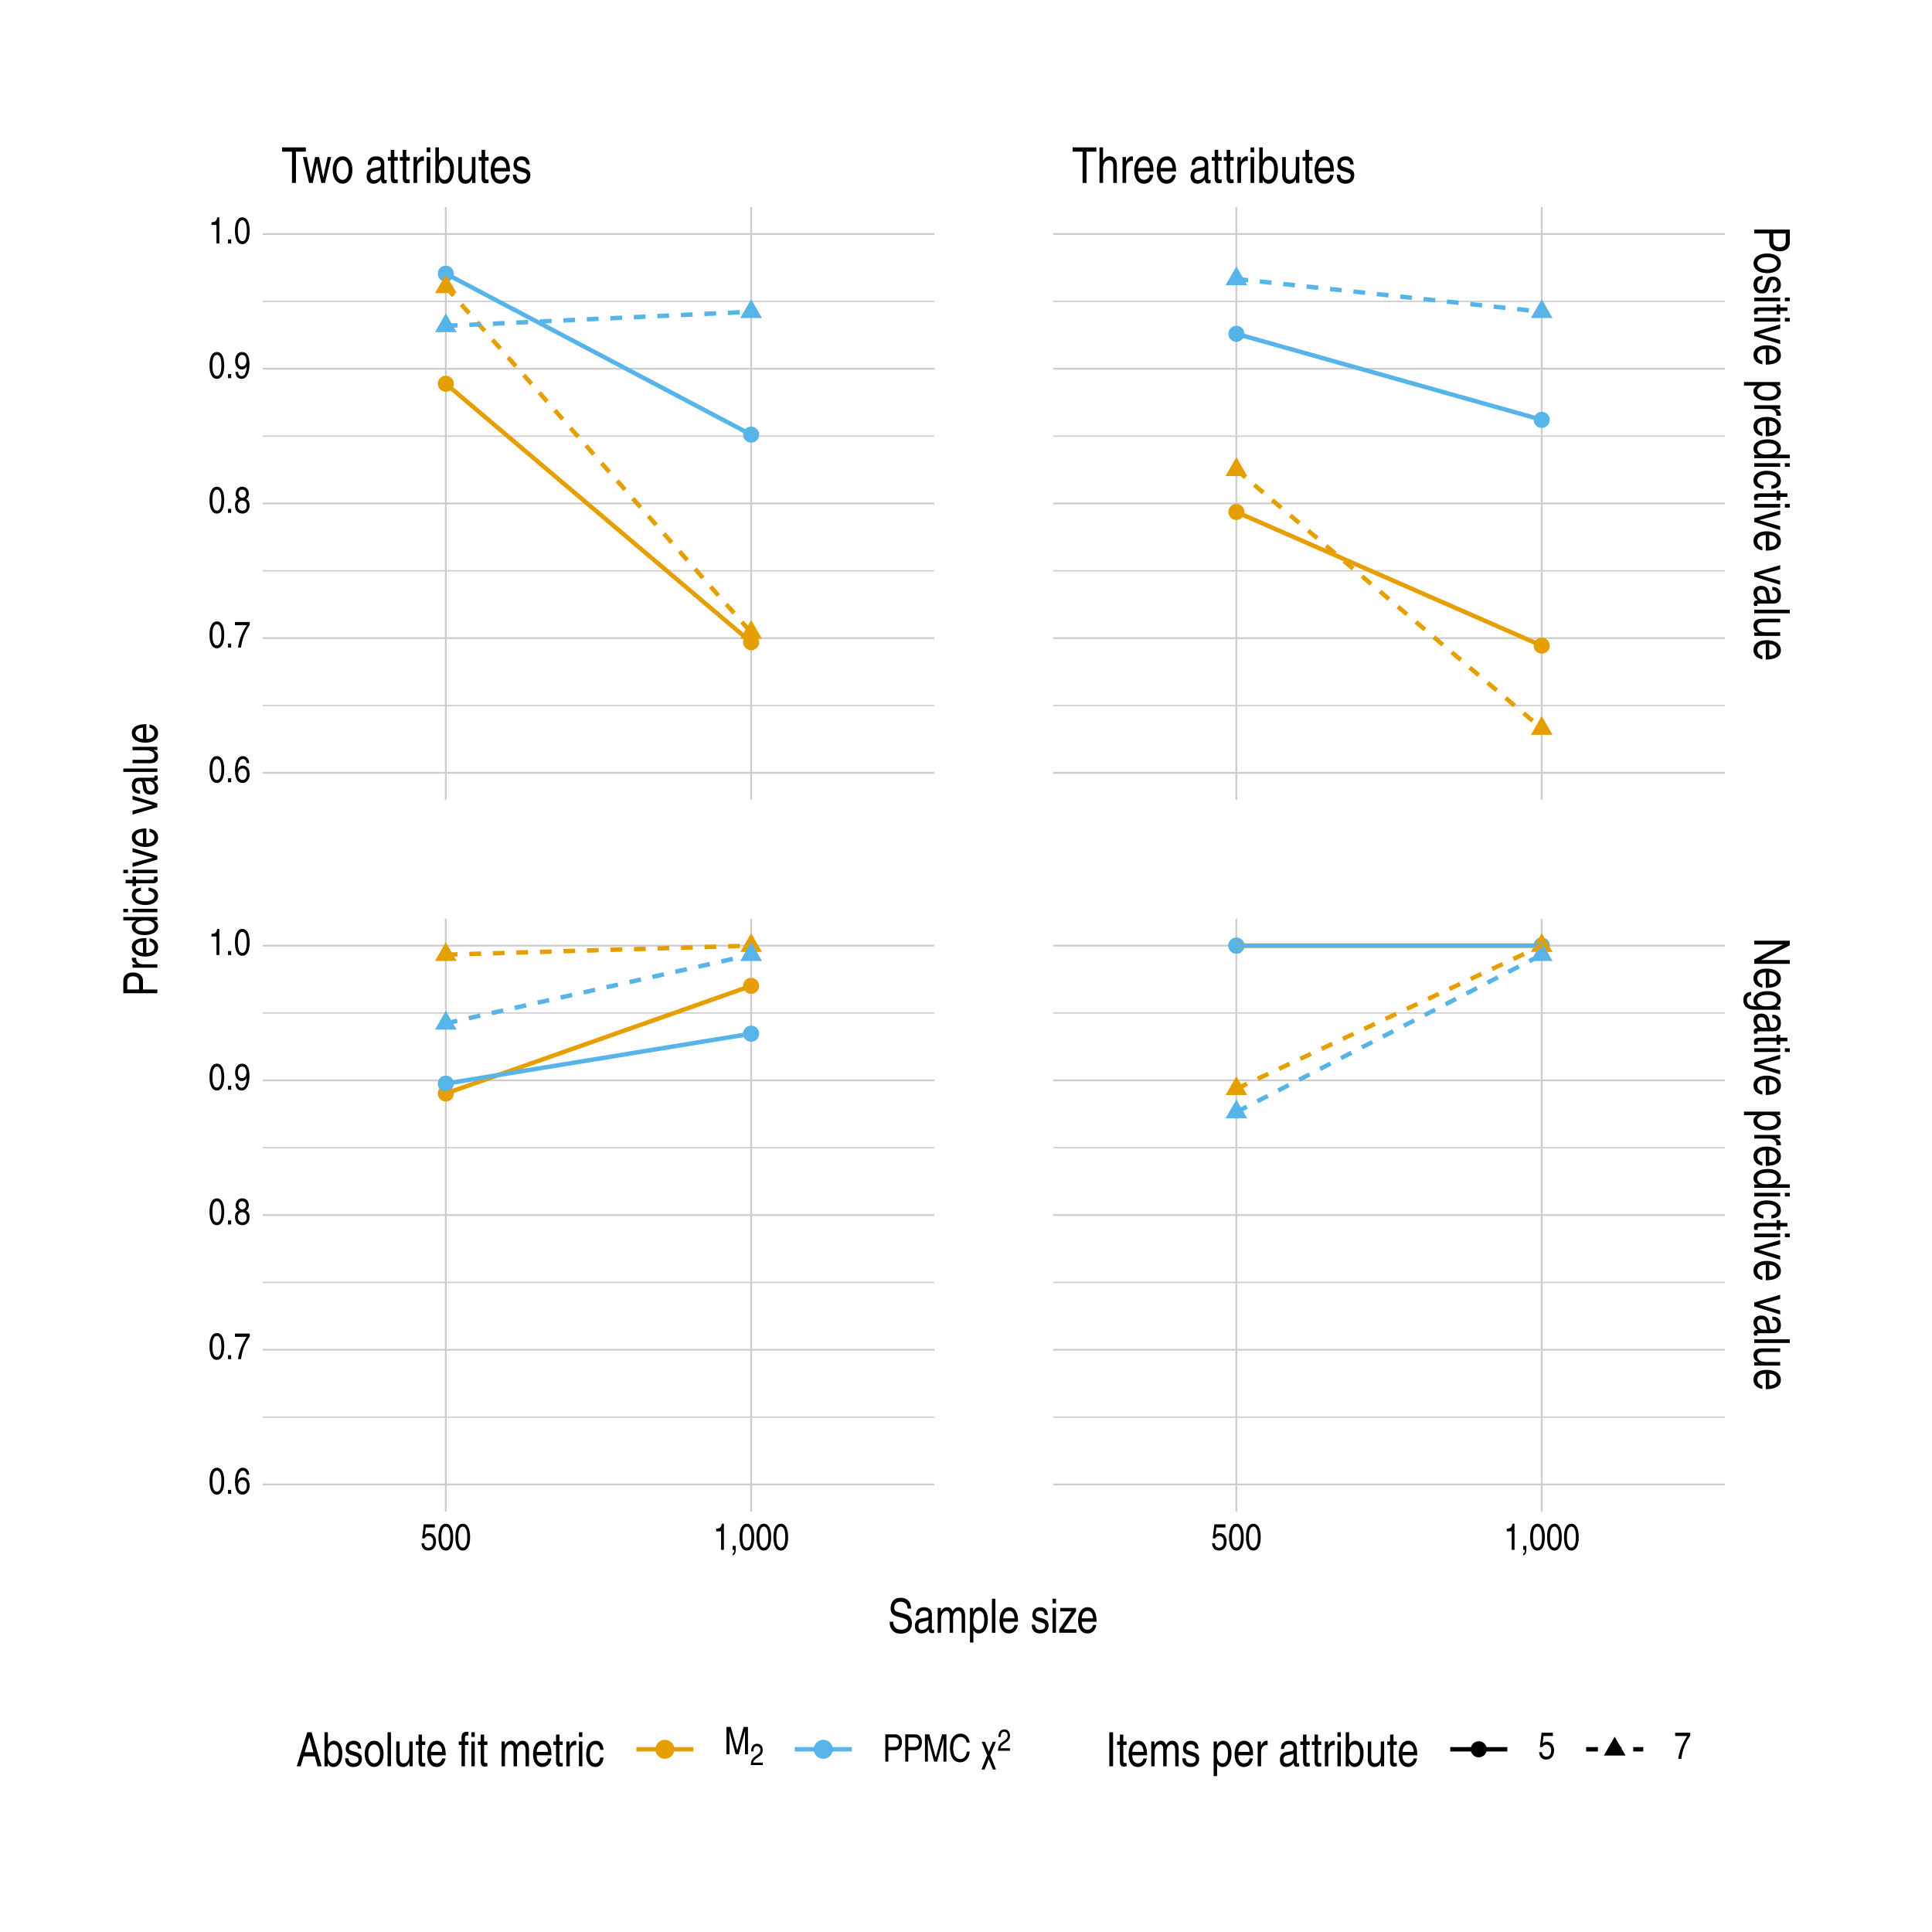
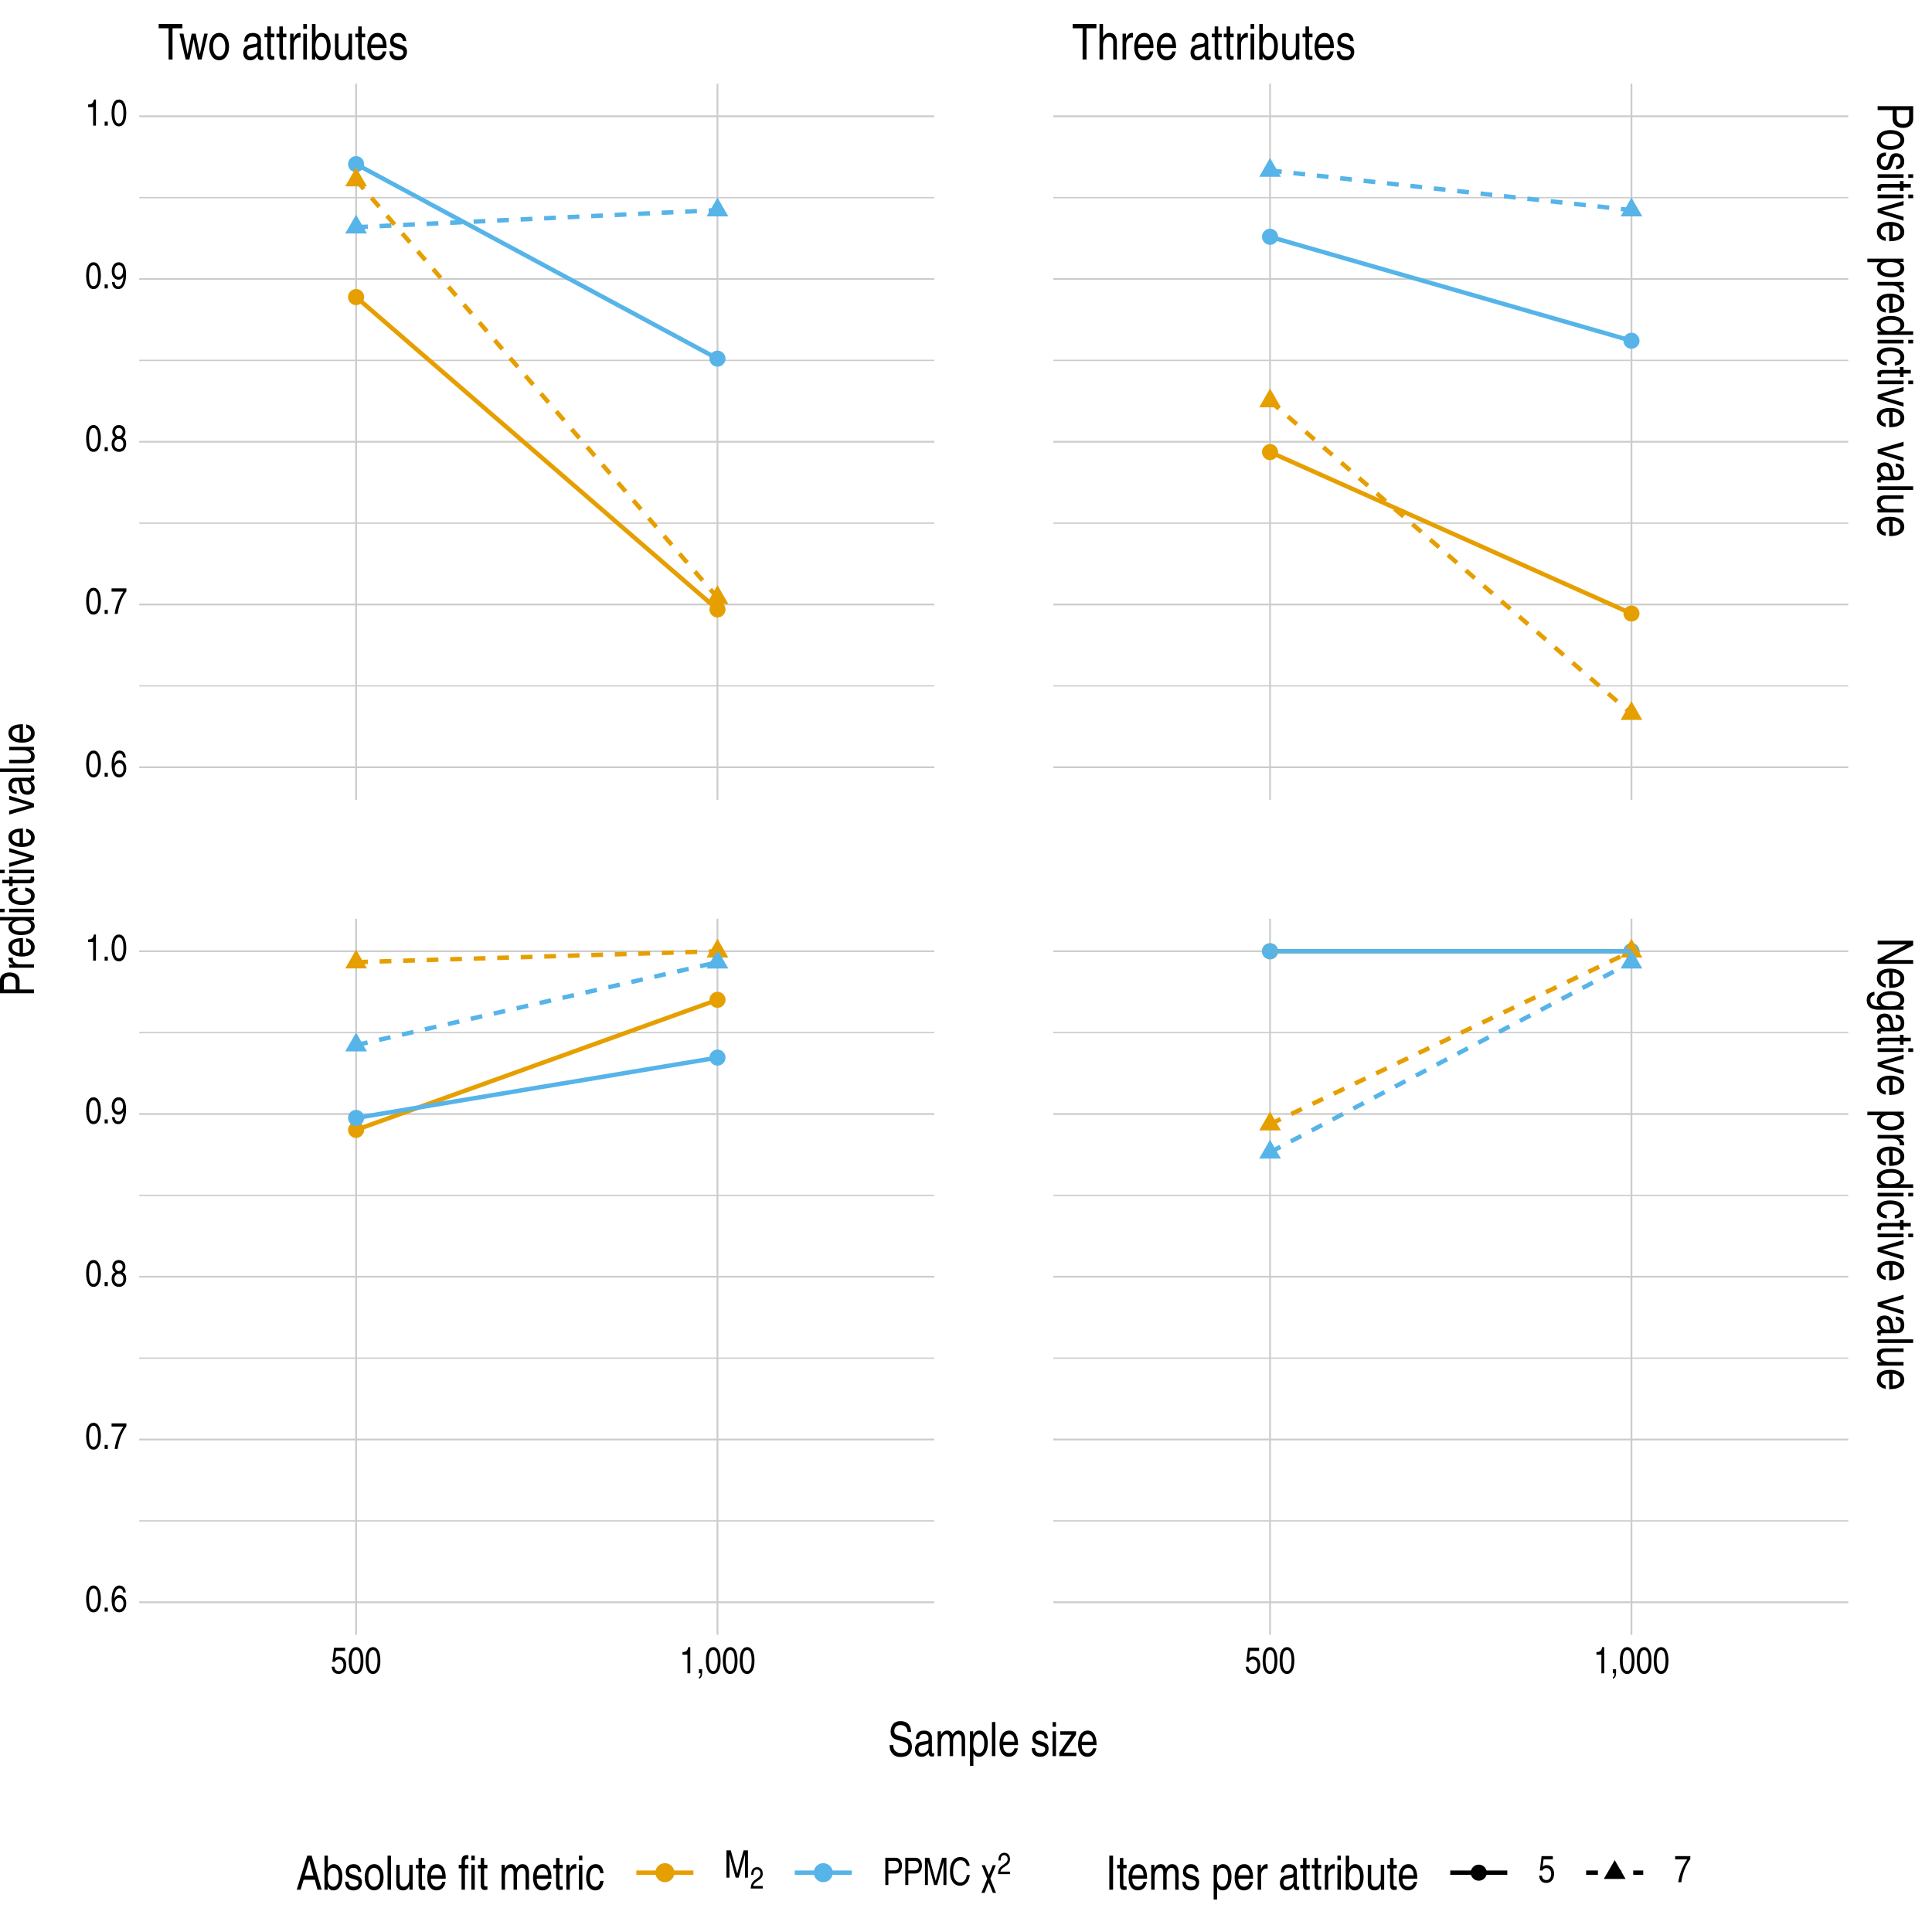
<svg xmlns="http://www.w3.org/2000/svg" class="svglite" width="468.00pt" height="468.00pt" viewBox="0 0 468.00 468.00">
  <defs>
    <style type="text/css">
    .svglite line, .svglite polyline, .svglite polygon, .svglite path, .svglite rect, .svglite circle {
      fill: none;
      stroke: #000000;
      stroke-linecap: round;
      stroke-linejoin: round;
      stroke-miterlimit: 10.00;
    }
    .svglite text {
      white-space: pre;
    }
  </style>
  </defs>
  <rect width="100%" height="100%" style="stroke: none; fill: #FFFFFF;" />
  <defs>
    <clipPath id="cpMC4wMHw0NjguMDB8MC4wMHw0NjguMDA=">
      <rect x="0.00" y="0.00" width="468.00" height="468.00" />
    </clipPath>
  </defs>
  <g clip-path="url(#cpMC4wMHw0NjguMDB8MC4wMHw0NjguMDA=)">
</g>
  <defs>
-     <clipPath id="cpNjMuNjJ8MjI2LjMzfDUwLjE2fDE5My43NA==">
-       <rect x="63.62" y="50.16" width="162.71" height="143.58" />
-     </clipPath>
-   </defs>
-   <g clip-path="url(#cpNjMuNjJ8MjI2LjMzfDUwLjE2fDE5My43NA==)">
-     <polyline points="63.62,170.90 226.33,170.90 " style="stroke-width: 0.32; stroke: #CCCCCC; stroke-linecap: butt;" />
-     <polyline points="63.62,138.27 226.33,138.27 " style="stroke-width: 0.32; stroke: #CCCCCC; stroke-linecap: butt;" />
-     <polyline points="63.62,105.64 226.33,105.64 " style="stroke-width: 0.32; stroke: #CCCCCC; stroke-linecap: butt;" />
-     <polyline points="63.62,73.01 226.33,73.01 " style="stroke-width: 0.32; stroke: #CCCCCC; stroke-linecap: butt;" />
-     <polyline points="63.62,187.21 226.33,187.21 " style="stroke-width: 0.43; stroke: #CCCCCC; stroke-linecap: butt;" />
-     <polyline points="63.62,154.58 226.33,154.58 " style="stroke-width: 0.43; stroke: #CCCCCC; stroke-linecap: butt;" />
-     <polyline points="63.62,121.95 226.33,121.95 " style="stroke-width: 0.43; stroke: #CCCCCC; stroke-linecap: butt;" />
-     <polyline points="63.62,89.32 226.33,89.32 " style="stroke-width: 0.43; stroke: #CCCCCC; stroke-linecap: butt;" />
-     <polyline points="63.62,56.69 226.33,56.69 " style="stroke-width: 0.43; stroke: #CCCCCC; stroke-linecap: butt;" />
-     <polyline points="107.99,193.74 107.99,50.16 " style="stroke-width: 0.43; stroke: #CCCCCC; stroke-linecap: butt;" />
-     <polyline points="181.95,193.74 181.95,50.16 " style="stroke-width: 0.43; stroke: #CCCCCC; stroke-linecap: butt;" />
-     <circle cx="107.99" cy="92.95" r="1.95" style="stroke-width: 0.71; stroke: none; fill: #E69F00;" />
-     <circle cx="107.99" cy="66.29" r="1.95" style="stroke-width: 0.71; stroke: none; fill: #56B4E9;" />
-     <circle cx="181.95" cy="155.57" r="1.95" style="stroke-width: 0.71; stroke: none; fill: #E69F00;" />
-     <circle cx="181.95" cy="105.29" r="1.95" style="stroke-width: 0.71; stroke: none; fill: #56B4E9;" />
-     <polygon points="107.99,66.45 110.62,71.01 105.36,71.01 " style="stroke-width: 0.71; stroke: none; fill: #E69F00;" />
-     <polygon points="107.99,75.90 110.62,80.46 105.36,80.46 " style="stroke-width: 0.71; stroke: none; fill: #56B4E9;" />
-     <polygon points="181.95,150.16 184.58,154.72 179.32,154.72 " style="stroke-width: 0.71; stroke: none; fill: #E69F00;" />
-     <polygon points="181.95,72.48 184.58,77.04 179.32,77.04 " style="stroke-width: 0.71; stroke: none; fill: #56B4E9;" />
-     <polyline points="107.99,92.95 181.95,155.57 " style="stroke-width: 1.07; stroke: #E69F00; stroke-linecap: butt;" />
-     <polyline points="107.99,66.29 181.95,105.29 " style="stroke-width: 1.07; stroke: #56B4E9; stroke-linecap: butt;" />
-     <polyline points="107.99,69.49 181.95,153.20 " style="stroke-width: 1.07; stroke: #E69F00; stroke-dasharray: 2.85,2.85; stroke-linecap: butt;" />
-     <polyline points="107.99,78.94 181.95,75.52 " style="stroke-width: 1.07; stroke: #56B4E9; stroke-dasharray: 2.85,2.85; stroke-linecap: butt;" />
-   </g>
-   <g clip-path="url(#cpMC4wMHw0NjguMDB8MC4wMHw0NjguMDA=)">
- </g>
-   <defs>
-     <clipPath id="cpNjMuNjJ8MjI2LjMzfDIyMi41NHwzNjYuMTI=">
-       <rect x="63.62" y="222.54" width="162.71" height="143.58" />
-     </clipPath>
-   </defs>
-   <g clip-path="url(#cpNjMuNjJ8MjI2LjMzfDIyMi41NHwzNjYuMTI=)">
-     <polyline points="63.62,343.28 226.33,343.28 " style="stroke-width: 0.32; stroke: #CCCCCC; stroke-linecap: butt;" />
-     <polyline points="63.62,310.65 226.33,310.65 " style="stroke-width: 0.32; stroke: #CCCCCC; stroke-linecap: butt;" />
-     <polyline points="63.62,278.01 226.33,278.01 " style="stroke-width: 0.32; stroke: #CCCCCC; stroke-linecap: butt;" />
-     <polyline points="63.62,245.38 226.33,245.38 " style="stroke-width: 0.32; stroke: #CCCCCC; stroke-linecap: butt;" />
-     <polyline points="63.62,359.59 226.33,359.59 " style="stroke-width: 0.43; stroke: #CCCCCC; stroke-linecap: butt;" />
-     <polyline points="63.62,326.96 226.33,326.96 " style="stroke-width: 0.43; stroke: #CCCCCC; stroke-linecap: butt;" />
-     <polyline points="63.62,294.33 226.33,294.33 " style="stroke-width: 0.43; stroke: #CCCCCC; stroke-linecap: butt;" />
-     <polyline points="63.62,261.70 226.33,261.70 " style="stroke-width: 0.43; stroke: #CCCCCC; stroke-linecap: butt;" />
-     <polyline points="63.62,229.07 226.33,229.07 " style="stroke-width: 0.43; stroke: #CCCCCC; stroke-linecap: butt;" />
-     <polyline points="107.99,366.12 107.99,222.54 " style="stroke-width: 0.43; stroke: #CCCCCC; stroke-linecap: butt;" />
-     <polyline points="181.95,366.12 181.95,222.54 " style="stroke-width: 0.43; stroke: #CCCCCC; stroke-linecap: butt;" />
-     <circle cx="107.99" cy="264.88" r="1.95" style="stroke-width: 0.71; stroke: none; fill: #E69F00;" />
-     <circle cx="107.99" cy="262.49" r="1.95" style="stroke-width: 0.71; stroke: none; fill: #56B4E9;" />
-     <circle cx="181.95" cy="238.81" r="1.95" style="stroke-width: 0.71; stroke: none; fill: #E69F00;" />
-     <circle cx="181.95" cy="250.40" r="1.95" style="stroke-width: 0.71; stroke: none; fill: #56B4E9;" />
-     <polygon points="107.99,228.22 110.62,232.78 105.36,232.78 " style="stroke-width: 0.71; stroke: none; fill: #E69F00;" />
-     <polygon points="107.99,244.85 110.62,249.41 105.36,249.41 " style="stroke-width: 0.71; stroke: none; fill: #56B4E9;" />
-     <polygon points="181.95,226.03 184.58,230.59 179.32,230.59 " style="stroke-width: 0.71; stroke: none; fill: #E69F00;" />
-     <polygon points="181.95,228.23 184.58,232.79 179.32,232.79 " style="stroke-width: 0.71; stroke: none; fill: #56B4E9;" />
-     <polyline points="107.99,264.88 181.95,238.81 " style="stroke-width: 1.07; stroke: #E69F00; stroke-linecap: butt;" />
-     <polyline points="107.99,262.49 181.95,250.40 " style="stroke-width: 1.07; stroke: #56B4E9; stroke-linecap: butt;" />
-     <polyline points="107.99,231.26 181.95,229.07 " style="stroke-width: 1.07; stroke: #E69F00; stroke-dasharray: 2.85,2.85; stroke-linecap: butt;" />
-     <polyline points="107.99,247.89 181.95,231.27 " style="stroke-width: 1.07; stroke: #56B4E9; stroke-dasharray: 2.85,2.85; stroke-linecap: butt;" />
-   </g>
-   <g clip-path="url(#cpMC4wMHw0NjguMDB8MC4wMHw0NjguMDA=)">
- </g>
-   <defs>
-     <clipPath id="cpMjU1LjEzfDQxNy44NHw1MC4xNnwxOTMuNzQ=">
-       <rect x="255.13" y="50.16" width="162.71" height="143.58" />
-     </clipPath>
-   </defs>
-   <g clip-path="url(#cpMjU1LjEzfDQxNy44NHw1MC4xNnwxOTMuNzQ=)">
-     <polyline points="255.13,170.90 417.84,170.90 " style="stroke-width: 0.32; stroke: #CCCCCC; stroke-linecap: butt;" />
-     <polyline points="255.13,138.27 417.84,138.27 " style="stroke-width: 0.32; stroke: #CCCCCC; stroke-linecap: butt;" />
-     <polyline points="255.13,105.64 417.84,105.64 " style="stroke-width: 0.32; stroke: #CCCCCC; stroke-linecap: butt;" />
-     <polyline points="255.13,73.01 417.84,73.01 " style="stroke-width: 0.32; stroke: #CCCCCC; stroke-linecap: butt;" />
-     <polyline points="255.13,187.21 417.84,187.21 " style="stroke-width: 0.43; stroke: #CCCCCC; stroke-linecap: butt;" />
-     <polyline points="255.13,154.58 417.84,154.58 " style="stroke-width: 0.43; stroke: #CCCCCC; stroke-linecap: butt;" />
-     <polyline points="255.13,121.95 417.84,121.95 " style="stroke-width: 0.43; stroke: #CCCCCC; stroke-linecap: butt;" />
-     <polyline points="255.13,89.32 417.84,89.32 " style="stroke-width: 0.43; stroke: #CCCCCC; stroke-linecap: butt;" />
-     <polyline points="255.13,56.69 417.84,56.69 " style="stroke-width: 0.43; stroke: #CCCCCC; stroke-linecap: butt;" />
-     <polyline points="299.50,193.74 299.50,50.16 " style="stroke-width: 0.43; stroke: #CCCCCC; stroke-linecap: butt;" />
-     <polyline points="373.46,193.74 373.46,50.16 " style="stroke-width: 0.43; stroke: #CCCCCC; stroke-linecap: butt;" />
-     <circle cx="299.50" cy="124.02" r="1.95" style="stroke-width: 0.71; stroke: none; fill: #E69F00;" />
-     <circle cx="299.50" cy="80.86" r="1.95" style="stroke-width: 0.71; stroke: none; fill: #56B4E9;" />
-     <circle cx="373.46" cy="156.40" r="1.95" style="stroke-width: 0.71; stroke: none; fill: #E69F00;" />
-     <circle cx="373.46" cy="101.70" r="1.95" style="stroke-width: 0.71; stroke: none; fill: #56B4E9;" />
-     <polygon points="299.50,110.75 302.13,115.31 296.87,115.31 " style="stroke-width: 0.71; stroke: none; fill: #E69F00;" />
-     <polygon points="299.50,64.53 302.13,69.09 296.87,69.09 " style="stroke-width: 0.71; stroke: none; fill: #56B4E9;" />
-     <polygon points="373.46,173.44 376.09,178.00 370.83,178.00 " style="stroke-width: 0.71; stroke: none; fill: #E69F00;" />
-     <polygon points="373.46,72.48 376.09,77.04 370.83,77.04 " style="stroke-width: 0.71; stroke: none; fill: #56B4E9;" />
-     <polyline points="299.50,124.02 373.46,156.40 " style="stroke-width: 1.07; stroke: #E69F00; stroke-linecap: butt;" />
-     <polyline points="299.50,80.86 373.46,101.70 " style="stroke-width: 1.07; stroke: #56B4E9; stroke-linecap: butt;" />
-     <polyline points="299.50,113.79 373.46,176.48 " style="stroke-width: 1.07; stroke: #E69F00; stroke-dasharray: 2.85,2.85; stroke-linecap: butt;" />
-     <polyline points="299.50,67.57 373.46,75.52 " style="stroke-width: 1.07; stroke: #56B4E9; stroke-dasharray: 2.85,2.85; stroke-linecap: butt;" />
-   </g>
-   <g clip-path="url(#cpMC4wMHw0NjguMDB8MC4wMHw0NjguMDA=)">
- </g>
-   <defs>
-     <clipPath id="cpMjU1LjEzfDQxNy44NHwyMjIuNTR8MzY2LjEy">
-       <rect x="255.13" y="222.54" width="162.71" height="143.58" />
-     </clipPath>
-   </defs>
-   <g clip-path="url(#cpMjU1LjEzfDQxNy44NHwyMjIuNTR8MzY2LjEy)">
-     <polyline points="255.13,343.28 417.84,343.28 " style="stroke-width: 0.32; stroke: #CCCCCC; stroke-linecap: butt;" />
-     <polyline points="255.13,310.65 417.84,310.65 " style="stroke-width: 0.32; stroke: #CCCCCC; stroke-linecap: butt;" />
-     <polyline points="255.13,278.01 417.84,278.01 " style="stroke-width: 0.32; stroke: #CCCCCC; stroke-linecap: butt;" />
-     <polyline points="255.13,245.38 417.84,245.38 " style="stroke-width: 0.32; stroke: #CCCCCC; stroke-linecap: butt;" />
-     <polyline points="255.13,359.59 417.84,359.59 " style="stroke-width: 0.43; stroke: #CCCCCC; stroke-linecap: butt;" />
-     <polyline points="255.13,326.96 417.84,326.96 " style="stroke-width: 0.43; stroke: #CCCCCC; stroke-linecap: butt;" />
-     <polyline points="255.13,294.33 417.84,294.33 " style="stroke-width: 0.43; stroke: #CCCCCC; stroke-linecap: butt;" />
-     <polyline points="255.13,261.70 417.84,261.70 " style="stroke-width: 0.43; stroke: #CCCCCC; stroke-linecap: butt;" />
-     <polyline points="255.13,229.07 417.84,229.07 " style="stroke-width: 0.43; stroke: #CCCCCC; stroke-linecap: butt;" />
-     <polyline points="299.50,366.12 299.50,222.54 " style="stroke-width: 0.43; stroke: #CCCCCC; stroke-linecap: butt;" />
-     <polyline points="373.46,366.12 373.46,222.54 " style="stroke-width: 0.43; stroke: #CCCCCC; stroke-linecap: butt;" />
-     <circle cx="299.50" cy="229.07" r="1.95" style="stroke-width: 0.71; stroke: none; fill: #E69F00;" />
-     <circle cx="299.50" cy="229.07" r="1.95" style="stroke-width: 0.71; stroke: none; fill: #56B4E9;" />
-     <circle cx="373.46" cy="229.07" r="1.95" style="stroke-width: 0.71; stroke: none; fill: #E69F00;" />
-     <circle cx="373.46" cy="229.07" r="1.95" style="stroke-width: 0.71; stroke: none; fill: #56B4E9;" />
-     <polygon points="299.50,260.70 302.13,265.26 296.87,265.26 " style="stroke-width: 0.71; stroke: none; fill: #E69F00;" />
-     <polygon points="299.50,266.34 302.13,270.90 296.87,270.90 " style="stroke-width: 0.71; stroke: none; fill: #56B4E9;" />
-     <polygon points="373.46,226.03 376.09,230.59 370.83,230.59 " style="stroke-width: 0.71; stroke: none; fill: #E69F00;" />
-     <polygon points="373.46,228.23 376.09,232.79 370.83,232.79 " style="stroke-width: 0.71; stroke: none; fill: #56B4E9;" />
-     <polyline points="299.50,229.07 373.46,229.07 " style="stroke-width: 1.07; stroke: #E69F00; stroke-linecap: butt;" />
-     <polyline points="299.50,229.07 373.46,229.07 " style="stroke-width: 1.07; stroke: #56B4E9; stroke-linecap: butt;" />
-     <polyline points="299.50,263.74 373.46,229.07 " style="stroke-width: 1.07; stroke: #E69F00; stroke-dasharray: 2.85,2.85; stroke-linecap: butt;" />
-     <polyline points="299.50,269.38 373.46,231.27 " style="stroke-width: 1.07; stroke: #56B4E9; stroke-dasharray: 2.85,2.85; stroke-linecap: butt;" />
-   </g>
-   <g clip-path="url(#cpMC4wMHw0NjguMDB8MC4wMHw0NjguMDA=)">
- </g>
-   <defs>
-     <clipPath id="cpNjMuNjJ8MjI2LjMzfDI5Ljg5fDUwLjE2">
-       <rect x="63.62" y="29.89" width="162.71" height="20.28" />
-     </clipPath>
-   </defs>
-   <g clip-path="url(#cpNjMuNjJ8MjI2LjMzfDI5Ljg5fDUwLjE2)">
-     <text x="68.20" y="44.32" style="font-size: 12.00px; font-family: &quot;Arial Narrow&quot;;" textLength="61.27px" lengthAdjust="spacingAndGlyphs">Two attributes</text>
-   </g>
-   <g clip-path="url(#cpMC4wMHw0NjguMDB8MC4wMHw0NjguMDA=)">
- </g>
-   <defs>
-     <clipPath id="cpMjU1LjEzfDQxNy44NHwyOS44OXw1MC4xNg==">
-       <rect x="255.13" y="29.89" width="162.71" height="20.28" />
-     </clipPath>
-   </defs>
-   <g clip-path="url(#cpMjU1LjEzfDQxNy44NHwyOS44OXw1MC4xNg==)">
-     <text x="259.71" y="44.32" style="font-size: 12.00px; font-family: &quot;Arial Narrow&quot;;" textLength="68.93px" lengthAdjust="spacingAndGlyphs">Three attributes</text>
-   </g>
-   <g clip-path="url(#cpMC4wMHw0NjguMDB8MC4wMHw0NjguMDA=)">
- </g>
-   <defs>
-     <clipPath id="cpNDE3Ljg0fDQzOC4xMXw1MC4xNnwxOTMuNzQ=">
-       <rect x="417.84" y="50.16" width="20.28" height="143.58" />
-     </clipPath>
-   </defs>
-   <g clip-path="url(#cpNDE3Ljg0fDQzOC4xMXw1MC4xNnwxOTMuNzQ=)">
-     <text transform="translate(424.94,54.75) rotate(90)" style="font-size: 12.00px; font-family: &quot;Arial Narrow&quot;;" textLength="34.47px" lengthAdjust="spacingAndGlyphs">Positive</text>
-     <text transform="translate(424.94,91.96) rotate(90)" style="font-size: 12.00px; font-family: &quot;Arial Narrow&quot;;" textLength="42.13px" lengthAdjust="spacingAndGlyphs">predictive</text>
-     <text transform="translate(424.94,136.82) rotate(90)" style="font-size: 12.00px; font-family: &quot;Arial Narrow&quot;;" textLength="23.53px" lengthAdjust="spacingAndGlyphs">value</text>
-   </g>
-   <g clip-path="url(#cpMC4wMHw0NjguMDB8MC4wMHw0NjguMDA=)">
- </g>
-   <defs>
-     <clipPath id="cpNDE3Ljg0fDQzOC4xMXwyMjIuNTR8MzY2LjEy">
-       <rect x="417.84" y="222.54" width="20.28" height="143.58" />
-     </clipPath>
-   </defs>
-   <g clip-path="url(#cpNDE3Ljg0fDQzOC4xMXwyMjIuNTR8MzY2LjEy)">
-     <text transform="translate(424.94,227.12) rotate(90)" style="font-size: 12.00px; font-family: &quot;Arial Narrow&quot;;" textLength="38.84px" lengthAdjust="spacingAndGlyphs">Negative</text>
-     <text transform="translate(424.94,268.70) rotate(90)" style="font-size: 12.00px; font-family: &quot;Arial Narrow&quot;;" textLength="42.13px" lengthAdjust="spacingAndGlyphs">predictive</text>
-     <text transform="translate(424.94,313.57) rotate(90)" style="font-size: 12.00px; font-family: &quot;Arial Narrow&quot;;" textLength="23.53px" lengthAdjust="spacingAndGlyphs">value</text>
-   </g>
-   <g clip-path="url(#cpMC4wMHw0NjguMDB8MC4wMHw0NjguMDA=)">
-     <text x="101.84" y="375.43" style="font-size: 9.00px; font-family: &quot;Arial Narrow&quot;;" textLength="12.31px" lengthAdjust="spacingAndGlyphs">500</text>
-     <text x="172.72" y="375.43" style="font-size: 9.00px; font-family: &quot;Arial Narrow&quot;;" textLength="18.47px" lengthAdjust="spacingAndGlyphs">1,000</text>
-     <text x="293.35" y="375.43" style="font-size: 9.00px; font-family: &quot;Arial Narrow&quot;;" textLength="12.31px" lengthAdjust="spacingAndGlyphs">500</text>
-     <text x="364.23" y="375.43" style="font-size: 9.00px; font-family: &quot;Arial Narrow&quot;;" textLength="18.47px" lengthAdjust="spacingAndGlyphs">1,000</text>
-     <text x="50.49" y="189.49" style="font-size: 9.00px; font-family: &quot;Arial Narrow&quot;;" textLength="10.26px" lengthAdjust="spacingAndGlyphs">0.6</text>
-     <text x="50.49" y="156.86" style="font-size: 9.00px; font-family: &quot;Arial Narrow&quot;;" textLength="10.26px" lengthAdjust="spacingAndGlyphs">0.7</text>
-     <text x="50.49" y="124.23" style="font-size: 9.00px; font-family: &quot;Arial Narrow&quot;;" textLength="10.26px" lengthAdjust="spacingAndGlyphs">0.8</text>
-     <text x="50.49" y="91.60" style="font-size: 9.00px; font-family: &quot;Arial Narrow&quot;;" textLength="10.26px" lengthAdjust="spacingAndGlyphs">0.9</text>
-     <text x="50.49" y="58.97" style="font-size: 9.00px; font-family: &quot;Arial Narrow&quot;;" textLength="10.26px" lengthAdjust="spacingAndGlyphs">1.0</text>
-     <text x="50.49" y="361.87" style="font-size: 9.00px; font-family: &quot;Arial Narrow&quot;;" textLength="10.26px" lengthAdjust="spacingAndGlyphs">0.6</text>
-     <text x="50.49" y="329.24" style="font-size: 9.00px; font-family: &quot;Arial Narrow&quot;;" textLength="10.26px" lengthAdjust="spacingAndGlyphs">0.7</text>
-     <text x="50.49" y="296.61" style="font-size: 9.00px; font-family: &quot;Arial Narrow&quot;;" textLength="10.26px" lengthAdjust="spacingAndGlyphs">0.8</text>
-     <text x="50.49" y="263.98" style="font-size: 9.00px; font-family: &quot;Arial Narrow&quot;;" textLength="10.26px" lengthAdjust="spacingAndGlyphs">0.9</text>
-     <text x="50.49" y="231.35" style="font-size: 9.00px; font-family: &quot;Arial Narrow&quot;;" textLength="10.26px" lengthAdjust="spacingAndGlyphs">1.0</text>
-     <text x="215.05" y="395.51" style="font-size: 11.50px; font-family: &quot;Arial Narrow&quot;;" textLength="31.96px" lengthAdjust="spacingAndGlyphs">Sample</text>
-     <text x="249.63" y="395.51" style="font-size: 11.50px; font-family: &quot;Arial Narrow&quot;;" textLength="16.77px" lengthAdjust="spacingAndGlyphs">size</text>
-     <text transform="translate(38.12,241.42) rotate(-90)" style="font-size: 11.50px; font-family: &quot;Arial Narrow&quot;;" textLength="41.39px" lengthAdjust="spacingAndGlyphs">Predictive</text>
-     <text transform="translate(38.12,197.40) rotate(-90)" style="font-size: 11.50px; font-family: &quot;Arial Narrow&quot;;" textLength="22.54px" lengthAdjust="spacingAndGlyphs">value</text>
-     <text x="71.76" y="427.86" style="font-size: 11.50px; font-family: &quot;Arial Narrow&quot;;" textLength="74.93px" lengthAdjust="spacingAndGlyphs">Absolute fit metric</text>
-     <circle cx="161.06" cy="423.74" r="1.95" style="stroke-width: 0.71; stroke: #E69F00; fill: #E69F00;" />
-     <line x1="154.15" y1="423.74" x2="167.97" y2="423.74" style="stroke-width: 1.07; stroke: #E69F00; stroke-linecap: butt;" />
-     <circle cx="199.43" cy="423.74" r="1.95" style="stroke-width: 0.71; stroke: #56B4E9; fill: #56B4E9;" />
-     <line x1="192.52" y1="423.74" x2="206.34" y2="423.74" style="stroke-width: 1.07; stroke: #56B4E9; stroke-linecap: butt;" />
-     <text x="175.43" y="424.94" style="font-size: 9.20px; font-family: &quot;Arial Narrow&quot;;" textLength="6.28px" lengthAdjust="spacingAndGlyphs">M</text>
-     <text x="181.70" y="427.57" style="font-size: 7.36px; font-family: &quot;Arial Narrow&quot;;" textLength="3.36px" lengthAdjust="spacingAndGlyphs">2</text>
-     <text x="213.80" y="426.73" style="font-size: 9.20px; font-family: &quot;Arial Narrow&quot;;" textLength="21.77px" lengthAdjust="spacingAndGlyphs">PPMC</text>
-     <text x="237.66" y="426.73" style="font-size: 9.20px; font-family: &quot;Arial Narrow&quot;;" textLength="3.93px" lengthAdjust="spacingAndGlyphs">χ</text>
-     <text x="241.59" y="424.09" style="font-size: 7.36px; font-family: &quot;Arial Narrow&quot;;" textLength="3.36px" lengthAdjust="spacingAndGlyphs">2</text>
-     <text x="267.86" y="427.86" style="font-size: 11.50px; font-family: &quot;Arial Narrow&quot;;" textLength="75.98px" lengthAdjust="spacingAndGlyphs">Items per attribute</text>
-     <circle cx="358.21" cy="423.74" r="1.95" style="stroke-width: 0.71; stroke: none; fill: #000000;" />
-     <line x1="351.30" y1="423.74" x2="365.12" y2="423.74" style="stroke-width: 1.07; stroke-linecap: butt;" />
-     <polygon points="391.14,420.70 393.77,425.26 388.50,425.26 " style="stroke-width: 0.71; stroke: none; fill: #000000;" />
-     <line x1="384.22" y1="423.74" x2="398.05" y2="423.74" style="stroke-width: 1.07; stroke-dasharray: 2.85,2.85; stroke-linecap: butt;" />
-     <text x="372.58" y="426.06" style="font-size: 9.20px; font-family: &quot;Arial Narrow&quot;;" textLength="4.19px" lengthAdjust="spacingAndGlyphs">5</text>
-     <text x="405.50" y="426.06" style="font-size: 9.20px; font-family: &quot;Arial Narrow&quot;;" textLength="4.19px" lengthAdjust="spacingAndGlyphs">7</text>
+     <clipPath id="cpMzMuNzN8MjI2LjMzfDIwLjI4fDE5My43NA==">
+       <rect x="33.73" y="20.28" width="192.60" height="173.47" />
+     </clipPath>
+   </defs>
+   <g clip-path="url(#cpMzMuNzN8MjI2LjMzfDIwLjI4fDE5My43NA==)">
+     <polyline points="33.73,166.14 226.33,166.14 " style="stroke-width: 0.32; stroke: #CCCCCC; stroke-linecap: butt;" />
+     <polyline points="33.73,126.72 226.33,126.72 " style="stroke-width: 0.32; stroke: #CCCCCC; stroke-linecap: butt;" />
+     <polyline points="33.73,87.30 226.33,87.30 " style="stroke-width: 0.32; stroke: #CCCCCC; stroke-linecap: butt;" />
+     <polyline points="33.73,47.87 226.33,47.87 " style="stroke-width: 0.32; stroke: #CCCCCC; stroke-linecap: butt;" />
+     <polyline points="33.73,185.86 226.33,185.86 " style="stroke-width: 0.43; stroke: #CCCCCC; stroke-linecap: butt;" />
+     <polyline points="33.73,146.43 226.33,146.43 " style="stroke-width: 0.43; stroke: #CCCCCC; stroke-linecap: butt;" />
+     <polyline points="33.73,107.01 226.33,107.01 " style="stroke-width: 0.43; stroke: #CCCCCC; stroke-linecap: butt;" />
+     <polyline points="33.73,67.58 226.33,67.58 " style="stroke-width: 0.43; stroke: #CCCCCC; stroke-linecap: butt;" />
+     <polyline points="33.73,28.16 226.33,28.16 " style="stroke-width: 0.43; stroke: #CCCCCC; stroke-linecap: butt;" />
+     <polyline points="86.26,193.74 86.26,20.28 " style="stroke-width: 0.43; stroke: #CCCCCC; stroke-linecap: butt;" />
+     <polyline points="173.80,193.74 173.80,20.28 " style="stroke-width: 0.43; stroke: #CCCCCC; stroke-linecap: butt;" />
+     <circle cx="86.26" cy="71.96" r="1.95" style="stroke-width: 0.71; stroke: none; fill: #E69F00;" />
+     <circle cx="86.26" cy="39.76" r="1.95" style="stroke-width: 0.71; stroke: none; fill: #56B4E9;" />
+     <circle cx="173.80" cy="147.63" r="1.95" style="stroke-width: 0.71; stroke: none; fill: #E69F00;" />
+     <circle cx="173.80" cy="86.88" r="1.95" style="stroke-width: 0.71; stroke: none; fill: #56B4E9;" />
+     <polygon points="86.26,40.58 88.89,45.14 83.62,45.14 " style="stroke-width: 0.71; stroke: none; fill: #E69F00;" />
+     <polygon points="86.26,52.00 88.89,56.56 83.62,56.56 " style="stroke-width: 0.71; stroke: none; fill: #56B4E9;" />
+     <polygon points="173.80,141.73 176.43,146.29 171.17,146.29 " style="stroke-width: 0.71; stroke: none; fill: #E69F00;" />
+     <polygon points="173.80,47.86 176.43,52.42 171.17,52.42 " style="stroke-width: 0.71; stroke: none; fill: #56B4E9;" />
+     <polyline points="86.26,71.96 173.80,147.63 " style="stroke-width: 1.07; stroke: #E69F00; stroke-linecap: butt;" />
+     <polyline points="86.26,39.76 173.80,86.88 " style="stroke-width: 1.07; stroke: #56B4E9; stroke-linecap: butt;" />
+     <polyline points="86.26,43.62 173.80,144.77 " style="stroke-width: 1.07; stroke: #E69F00; stroke-dasharray: 2.85,2.85; stroke-linecap: butt;" />
+     <polyline points="86.26,55.04 173.80,50.90 " style="stroke-width: 1.07; stroke: #56B4E9; stroke-dasharray: 2.85,2.85; stroke-linecap: butt;" />
+   </g>
+   <g clip-path="url(#cpMC4wMHw0NjguMDB8MC4wMHw0NjguMDA=)">
+ </g>
+   <defs>
+     <clipPath id="cpMzMuNzN8MjI2LjMzfDIyMi41NHwzOTYuMDE=">
+       <rect x="33.73" y="222.54" width="192.60" height="173.47" />
+     </clipPath>
+   </defs>
+   <g clip-path="url(#cpMzMuNzN8MjI2LjMzfDIyMi41NHwzOTYuMDE=)">
+     <polyline points="33.73,368.41 226.33,368.41 " style="stroke-width: 0.32; stroke: #CCCCCC; stroke-linecap: butt;" />
+     <polyline points="33.73,328.99 226.33,328.99 " style="stroke-width: 0.32; stroke: #CCCCCC; stroke-linecap: butt;" />
+     <polyline points="33.73,289.56 226.33,289.56 " style="stroke-width: 0.32; stroke: #CCCCCC; stroke-linecap: butt;" />
+     <polyline points="33.73,250.14 226.33,250.14 " style="stroke-width: 0.32; stroke: #CCCCCC; stroke-linecap: butt;" />
+     <polyline points="33.73,388.12 226.33,388.12 " style="stroke-width: 0.43; stroke: #CCCCCC; stroke-linecap: butt;" />
+     <polyline points="33.73,348.70 226.33,348.70 " style="stroke-width: 0.43; stroke: #CCCCCC; stroke-linecap: butt;" />
+     <polyline points="33.73,309.27 226.33,309.27 " style="stroke-width: 0.43; stroke: #CCCCCC; stroke-linecap: butt;" />
+     <polyline points="33.73,269.85 226.33,269.85 " style="stroke-width: 0.43; stroke: #CCCCCC; stroke-linecap: butt;" />
+     <polyline points="33.73,230.43 226.33,230.43 " style="stroke-width: 0.43; stroke: #CCCCCC; stroke-linecap: butt;" />
+     <polyline points="86.26,396.01 86.26,222.54 " style="stroke-width: 0.43; stroke: #CCCCCC; stroke-linecap: butt;" />
+     <polyline points="173.80,396.01 173.80,222.54 " style="stroke-width: 0.43; stroke: #CCCCCC; stroke-linecap: butt;" />
+     <circle cx="86.26" cy="273.70" r="1.95" style="stroke-width: 0.71; stroke: none; fill: #E69F00;" />
+     <circle cx="86.26" cy="270.80" r="1.95" style="stroke-width: 0.71; stroke: none; fill: #56B4E9;" />
+     <circle cx="173.80" cy="242.19" r="1.95" style="stroke-width: 0.71; stroke: none; fill: #E69F00;" />
+     <circle cx="173.80" cy="256.19" r="1.95" style="stroke-width: 0.71; stroke: none; fill: #56B4E9;" />
+     <polygon points="86.26,230.03 88.89,234.59 83.62,234.59 " style="stroke-width: 0.71; stroke: none; fill: #E69F00;" />
+     <polygon points="86.26,250.13 88.89,254.69 83.62,254.69 " style="stroke-width: 0.71; stroke: none; fill: #56B4E9;" />
+     <polygon points="173.80,227.39 176.43,231.95 171.17,231.95 " style="stroke-width: 0.71; stroke: none; fill: #E69F00;" />
+     <polygon points="173.80,230.05 176.43,234.61 171.17,234.61 " style="stroke-width: 0.71; stroke: none; fill: #56B4E9;" />
+     <polyline points="86.26,273.70 173.80,242.19 " style="stroke-width: 1.07; stroke: #E69F00; stroke-linecap: butt;" />
+     <polyline points="86.26,270.80 173.80,256.19 " style="stroke-width: 1.07; stroke: #56B4E9; stroke-linecap: butt;" />
+     <polyline points="86.26,233.07 173.80,230.43 " style="stroke-width: 1.07; stroke: #E69F00; stroke-dasharray: 2.85,2.85; stroke-linecap: butt;" />
+     <polyline points="86.26,253.17 173.80,233.09 " style="stroke-width: 1.07; stroke: #56B4E9; stroke-dasharray: 2.85,2.85; stroke-linecap: butt;" />
+   </g>
+   <g clip-path="url(#cpMC4wMHw0NjguMDB8MC4wMHw0NjguMDA=)">
+ </g>
+   <defs>
+     <clipPath id="cpMjU1LjEzfDQ0Ny43MnwyMC4yOHwxOTMuNzQ=">
+       <rect x="255.13" y="20.28" width="192.60" height="173.47" />
+     </clipPath>
+   </defs>
+   <g clip-path="url(#cpMjU1LjEzfDQ0Ny43MnwyMC4yOHwxOTMuNzQ=)">
+     <polyline points="255.13,166.14 447.72,166.14 " style="stroke-width: 0.32; stroke: #CCCCCC; stroke-linecap: butt;" />
+     <polyline points="255.13,126.72 447.72,126.72 " style="stroke-width: 0.32; stroke: #CCCCCC; stroke-linecap: butt;" />
+     <polyline points="255.13,87.30 447.72,87.30 " style="stroke-width: 0.32; stroke: #CCCCCC; stroke-linecap: butt;" />
+     <polyline points="255.13,47.87 447.72,47.87 " style="stroke-width: 0.32; stroke: #CCCCCC; stroke-linecap: butt;" />
+     <polyline points="255.13,185.86 447.72,185.86 " style="stroke-width: 0.43; stroke: #CCCCCC; stroke-linecap: butt;" />
+     <polyline points="255.13,146.43 447.72,146.43 " style="stroke-width: 0.43; stroke: #CCCCCC; stroke-linecap: butt;" />
+     <polyline points="255.13,107.01 447.72,107.01 " style="stroke-width: 0.43; stroke: #CCCCCC; stroke-linecap: butt;" />
+     <polyline points="255.13,67.58 447.72,67.58 " style="stroke-width: 0.43; stroke: #CCCCCC; stroke-linecap: butt;" />
+     <polyline points="255.13,28.16 447.72,28.16 " style="stroke-width: 0.43; stroke: #CCCCCC; stroke-linecap: butt;" />
+     <polyline points="307.65,193.74 307.65,20.28 " style="stroke-width: 0.43; stroke: #CCCCCC; stroke-linecap: butt;" />
+     <polyline points="395.20,193.74 395.20,20.28 " style="stroke-width: 0.43; stroke: #CCCCCC; stroke-linecap: butt;" />
+     <circle cx="307.65" cy="109.51" r="1.95" style="stroke-width: 0.71; stroke: none; fill: #E69F00;" />
+     <circle cx="307.65" cy="57.36" r="1.95" style="stroke-width: 0.71; stroke: none; fill: #56B4E9;" />
+     <circle cx="395.20" cy="148.62" r="1.95" style="stroke-width: 0.71; stroke: none; fill: #E69F00;" />
+     <circle cx="395.20" cy="82.54" r="1.95" style="stroke-width: 0.71; stroke: none; fill: #56B4E9;" />
+     <polygon points="307.65,94.11 310.29,98.67 305.02,98.67 " style="stroke-width: 0.71; stroke: none; fill: #E69F00;" />
+     <polygon points="307.65,38.26 310.29,42.82 305.02,42.82 " style="stroke-width: 0.71; stroke: none; fill: #56B4E9;" />
+     <polygon points="395.20,169.84 397.83,174.40 392.57,174.40 " style="stroke-width: 0.71; stroke: none; fill: #E69F00;" />
+     <polygon points="395.20,47.86 397.83,52.42 392.57,52.42 " style="stroke-width: 0.71; stroke: none; fill: #56B4E9;" />
+     <polyline points="307.65,109.51 395.20,148.62 " style="stroke-width: 1.07; stroke: #E69F00; stroke-linecap: butt;" />
+     <polyline points="307.65,57.36 395.20,82.54 " style="stroke-width: 1.07; stroke: #56B4E9; stroke-linecap: butt;" />
+     <polyline points="307.65,97.15 395.20,172.88 " style="stroke-width: 1.07; stroke: #E69F00; stroke-dasharray: 2.85,2.85; stroke-linecap: butt;" />
+     <polyline points="307.65,41.30 395.20,50.90 " style="stroke-width: 1.07; stroke: #56B4E9; stroke-dasharray: 2.85,2.85; stroke-linecap: butt;" />
+   </g>
+   <g clip-path="url(#cpMC4wMHw0NjguMDB8MC4wMHw0NjguMDA=)">
+ </g>
+   <defs>
+     <clipPath id="cpMjU1LjEzfDQ0Ny43MnwyMjIuNTR8Mzk2LjAx">
+       <rect x="255.13" y="222.54" width="192.60" height="173.47" />
+     </clipPath>
+   </defs>
+   <g clip-path="url(#cpMjU1LjEzfDQ0Ny43MnwyMjIuNTR8Mzk2LjAx)">
+     <polyline points="255.13,368.41 447.72,368.41 " style="stroke-width: 0.32; stroke: #CCCCCC; stroke-linecap: butt;" />
+     <polyline points="255.13,328.99 447.72,328.99 " style="stroke-width: 0.32; stroke: #CCCCCC; stroke-linecap: butt;" />
+     <polyline points="255.13,289.56 447.72,289.56 " style="stroke-width: 0.32; stroke: #CCCCCC; stroke-linecap: butt;" />
+     <polyline points="255.13,250.14 447.72,250.14 " style="stroke-width: 0.32; stroke: #CCCCCC; stroke-linecap: butt;" />
+     <polyline points="255.13,388.12 447.72,388.12 " style="stroke-width: 0.43; stroke: #CCCCCC; stroke-linecap: butt;" />
+     <polyline points="255.13,348.70 447.72,348.70 " style="stroke-width: 0.43; stroke: #CCCCCC; stroke-linecap: butt;" />
+     <polyline points="255.13,309.27 447.72,309.27 " style="stroke-width: 0.43; stroke: #CCCCCC; stroke-linecap: butt;" />
+     <polyline points="255.13,269.85 447.72,269.85 " style="stroke-width: 0.43; stroke: #CCCCCC; stroke-linecap: butt;" />
+     <polyline points="255.13,230.43 447.72,230.43 " style="stroke-width: 0.43; stroke: #CCCCCC; stroke-linecap: butt;" />
+     <polyline points="307.65,396.01 307.65,222.54 " style="stroke-width: 0.43; stroke: #CCCCCC; stroke-linecap: butt;" />
+     <polyline points="395.20,396.01 395.20,222.54 " style="stroke-width: 0.43; stroke: #CCCCCC; stroke-linecap: butt;" />
+     <circle cx="307.65" cy="230.43" r="1.95" style="stroke-width: 0.71; stroke: none; fill: #E69F00;" />
+     <circle cx="307.65" cy="230.43" r="1.95" style="stroke-width: 0.71; stroke: none; fill: #56B4E9;" />
+     <circle cx="395.20" cy="230.43" r="1.95" style="stroke-width: 0.71; stroke: none; fill: #E69F00;" />
+     <circle cx="395.20" cy="230.43" r="1.95" style="stroke-width: 0.71; stroke: none; fill: #56B4E9;" />
+     <polygon points="307.65,269.27 310.29,273.83 305.02,273.83 " style="stroke-width: 0.71; stroke: none; fill: #E69F00;" />
+     <polygon points="307.65,276.09 310.29,280.65 305.02,280.65 " style="stroke-width: 0.71; stroke: none; fill: #56B4E9;" />
+     <polygon points="395.20,227.39 397.83,231.95 392.57,231.95 " style="stroke-width: 0.71; stroke: none; fill: #E69F00;" />
+     <polygon points="395.20,230.05 397.83,234.61 392.57,234.61 " style="stroke-width: 0.71; stroke: none; fill: #56B4E9;" />
+     <polyline points="307.65,230.43 395.20,230.43 " style="stroke-width: 1.07; stroke: #E69F00; stroke-linecap: butt;" />
+     <polyline points="307.65,230.43 395.20,230.43 " style="stroke-width: 1.07; stroke: #56B4E9; stroke-linecap: butt;" />
+     <polyline points="307.65,272.31 395.20,230.43 " style="stroke-width: 1.07; stroke: #E69F00; stroke-dasharray: 2.85,2.85; stroke-linecap: butt;" />
+     <polyline points="307.65,279.13 395.20,233.09 " style="stroke-width: 1.07; stroke: #56B4E9; stroke-dasharray: 2.85,2.85; stroke-linecap: butt;" />
+   </g>
+   <g clip-path="url(#cpMC4wMHw0NjguMDB8MC4wMHw0NjguMDA=)">
+ </g>
+   <defs>
+     <clipPath id="cpMzMuNzN8MjI2LjMzfDAuMDB8MjAuMjg=">
+       <rect x="33.73" y="0.00" width="192.60" height="20.28" />
+     </clipPath>
+   </defs>
+   <g clip-path="url(#cpMzMuNzN8MjI2LjMzfDAuMDB8MjAuMjg=)">
+     <text x="38.31" y="14.43" style="font-size: 12.00px; font-family: &quot;Arial Narrow&quot;;" textLength="61.27px" lengthAdjust="spacingAndGlyphs">Two attributes</text>
+   </g>
+   <g clip-path="url(#cpMC4wMHw0NjguMDB8MC4wMHw0NjguMDA=)">
+ </g>
+   <defs>
+     <clipPath id="cpMjU1LjEzfDQ0Ny43MnwwLjAwfDIwLjI4">
+       <rect x="255.13" y="0.00" width="192.60" height="20.28" />
+     </clipPath>
+   </defs>
+   <g clip-path="url(#cpMjU1LjEzfDQ0Ny43MnwwLjAwfDIwLjI4)">
+     <text x="259.71" y="14.43" style="font-size: 12.00px; font-family: &quot;Arial Narrow&quot;;" textLength="68.93px" lengthAdjust="spacingAndGlyphs">Three attributes</text>
+   </g>
+   <g clip-path="url(#cpMC4wMHw0NjguMDB8MC4wMHw0NjguMDA=)">
+ </g>
+   <defs>
+     <clipPath id="cpNDQ3LjcyfDQ2OC4wMHwyMC4yOHwxOTMuNzQ=">
+       <rect x="447.72" y="20.28" width="20.28" height="173.47" />
+     </clipPath>
+   </defs>
+   <g clip-path="url(#cpNDQ3LjcyfDQ2OC4wMHwyMC4yOHwxOTMuNzQ=)">
+     <text transform="translate(454.83,24.86) rotate(90)" style="font-size: 12.00px; font-family: &quot;Arial Narrow&quot;;" textLength="34.47px" lengthAdjust="spacingAndGlyphs">Positive</text>
+     <text transform="translate(454.83,62.07) rotate(90)" style="font-size: 12.00px; font-family: &quot;Arial Narrow&quot;;" textLength="42.13px" lengthAdjust="spacingAndGlyphs">predictive</text>
+     <text transform="translate(454.83,106.93) rotate(90)" style="font-size: 12.00px; font-family: &quot;Arial Narrow&quot;;" textLength="23.53px" lengthAdjust="spacingAndGlyphs">value</text>
+   </g>
+   <g clip-path="url(#cpMC4wMHw0NjguMDB8MC4wMHw0NjguMDA=)">
+ </g>
+   <defs>
+     <clipPath id="cpNDQ3LjcyfDQ2OC4wMHwyMjIuNTR8Mzk2LjAx">
+       <rect x="447.72" y="222.54" width="20.28" height="173.47" />
+     </clipPath>
+   </defs>
+   <g clip-path="url(#cpNDQ3LjcyfDQ2OC4wMHwyMjIuNTR8Mzk2LjAx)">
+     <text transform="translate(454.83,227.12) rotate(90)" style="font-size: 12.00px; font-family: &quot;Arial Narrow&quot;;" textLength="38.84px" lengthAdjust="spacingAndGlyphs">Negative</text>
+     <text transform="translate(454.83,268.70) rotate(90)" style="font-size: 12.00px; font-family: &quot;Arial Narrow&quot;;" textLength="42.13px" lengthAdjust="spacingAndGlyphs">predictive</text>
+     <text transform="translate(454.83,313.57) rotate(90)" style="font-size: 12.00px; font-family: &quot;Arial Narrow&quot;;" textLength="23.53px" lengthAdjust="spacingAndGlyphs">value</text>
+   </g>
+   <g clip-path="url(#cpMC4wMHw0NjguMDB8MC4wMHw0NjguMDA=)">
+     <text x="80.10" y="405.32" style="font-size: 9.00px; font-family: &quot;Arial Narrow&quot;;" textLength="12.31px" lengthAdjust="spacingAndGlyphs">500</text>
+     <text x="164.57" y="405.32" style="font-size: 9.00px; font-family: &quot;Arial Narrow&quot;;" textLength="18.47px" lengthAdjust="spacingAndGlyphs">1,000</text>
+     <text x="301.50" y="405.32" style="font-size: 9.00px; font-family: &quot;Arial Narrow&quot;;" textLength="12.31px" lengthAdjust="spacingAndGlyphs">500</text>
+     <text x="385.96" y="405.32" style="font-size: 9.00px; font-family: &quot;Arial Narrow&quot;;" textLength="18.47px" lengthAdjust="spacingAndGlyphs">1,000</text>
+     <text x="20.60" y="188.14" style="font-size: 9.00px; font-family: &quot;Arial Narrow&quot;;" textLength="10.26px" lengthAdjust="spacingAndGlyphs">0.6</text>
+     <text x="20.60" y="148.71" style="font-size: 9.00px; font-family: &quot;Arial Narrow&quot;;" textLength="10.26px" lengthAdjust="spacingAndGlyphs">0.7</text>
+     <text x="20.60" y="109.29" style="font-size: 9.00px; font-family: &quot;Arial Narrow&quot;;" textLength="10.26px" lengthAdjust="spacingAndGlyphs">0.8</text>
+     <text x="20.60" y="69.86" style="font-size: 9.00px; font-family: &quot;Arial Narrow&quot;;" textLength="10.26px" lengthAdjust="spacingAndGlyphs">0.9</text>
+     <text x="20.60" y="30.44" style="font-size: 9.00px; font-family: &quot;Arial Narrow&quot;;" textLength="10.26px" lengthAdjust="spacingAndGlyphs">1.0</text>
+     <text x="20.60" y="390.40" style="font-size: 9.00px; font-family: &quot;Arial Narrow&quot;;" textLength="10.26px" lengthAdjust="spacingAndGlyphs">0.6</text>
+     <text x="20.60" y="350.98" style="font-size: 9.00px; font-family: &quot;Arial Narrow&quot;;" textLength="10.26px" lengthAdjust="spacingAndGlyphs">0.7</text>
+     <text x="20.60" y="311.55" style="font-size: 9.00px; font-family: &quot;Arial Narrow&quot;;" textLength="10.26px" lengthAdjust="spacingAndGlyphs">0.8</text>
+     <text x="20.60" y="272.13" style="font-size: 9.00px; font-family: &quot;Arial Narrow&quot;;" textLength="10.26px" lengthAdjust="spacingAndGlyphs">0.9</text>
+     <text x="20.60" y="232.70" style="font-size: 9.00px; font-family: &quot;Arial Narrow&quot;;" textLength="10.26px" lengthAdjust="spacingAndGlyphs">1.0</text>
+     <text x="215.05" y="425.39" style="font-size: 11.50px; font-family: &quot;Arial Narrow&quot;;" textLength="31.96px" lengthAdjust="spacingAndGlyphs">Sample</text>
+     <text x="249.63" y="425.39" style="font-size: 11.50px; font-family: &quot;Arial Narrow&quot;;" textLength="16.77px" lengthAdjust="spacingAndGlyphs">size</text>
+     <text transform="translate(8.23,241.42) rotate(-90)" style="font-size: 11.50px; font-family: &quot;Arial Narrow&quot;;" textLength="41.39px" lengthAdjust="spacingAndGlyphs">Predictive</text>
+     <text transform="translate(8.23,197.40) rotate(-90)" style="font-size: 11.50px; font-family: &quot;Arial Narrow&quot;;" textLength="22.54px" lengthAdjust="spacingAndGlyphs">value</text>
+     <text x="71.76" y="457.75" style="font-size: 11.50px; font-family: &quot;Arial Narrow&quot;;" textLength="74.93px" lengthAdjust="spacingAndGlyphs">Absolute fit metric</text>
+     <circle cx="161.06" cy="453.63" r="1.95" style="stroke-width: 0.71; stroke: #E69F00; fill: #E69F00;" />
+     <line x1="154.15" y1="453.63" x2="167.97" y2="453.63" style="stroke-width: 1.07; stroke: #E69F00; stroke-linecap: butt;" />
+     <circle cx="199.43" cy="453.63" r="1.95" style="stroke-width: 0.71; stroke: #56B4E9; fill: #56B4E9;" />
+     <line x1="192.52" y1="453.63" x2="206.34" y2="453.63" style="stroke-width: 1.07; stroke: #56B4E9; stroke-linecap: butt;" />
+     <text x="175.43" y="454.83" style="font-size: 9.20px; font-family: &quot;Arial Narrow&quot;;" textLength="6.28px" lengthAdjust="spacingAndGlyphs">M</text>
+     <text x="181.70" y="457.46" style="font-size: 7.36px; font-family: &quot;Arial Narrow&quot;;" textLength="3.36px" lengthAdjust="spacingAndGlyphs">2</text>
+     <text x="213.80" y="456.62" style="font-size: 9.20px; font-family: &quot;Arial Narrow&quot;;" textLength="21.77px" lengthAdjust="spacingAndGlyphs">PPMC</text>
+     <text x="237.66" y="456.62" style="font-size: 9.20px; font-family: &quot;Arial Narrow&quot;;" textLength="3.93px" lengthAdjust="spacingAndGlyphs">χ</text>
+     <text x="241.59" y="453.98" style="font-size: 7.36px; font-family: &quot;Arial Narrow&quot;;" textLength="3.36px" lengthAdjust="spacingAndGlyphs">2</text>
+     <text x="267.86" y="457.75" style="font-size: 11.50px; font-family: &quot;Arial Narrow&quot;;" textLength="75.98px" lengthAdjust="spacingAndGlyphs">Items per attribute</text>
+     <circle cx="358.21" cy="453.63" r="1.95" style="stroke-width: 0.71; stroke: none; fill: #000000;" />
+     <line x1="351.30" y1="453.63" x2="365.12" y2="453.63" style="stroke-width: 1.07; stroke-linecap: butt;" />
+     <polygon points="391.14,450.59 393.77,455.15 388.50,455.15 " style="stroke-width: 0.71; stroke: none; fill: #000000;" />
+     <line x1="384.22" y1="453.63" x2="398.05" y2="453.63" style="stroke-width: 1.07; stroke-dasharray: 2.85,2.85; stroke-linecap: butt;" />
+     <text x="372.58" y="455.95" style="font-size: 9.20px; font-family: &quot;Arial Narrow&quot;;" textLength="4.19px" lengthAdjust="spacingAndGlyphs">5</text>
+     <text x="405.50" y="455.95" style="font-size: 9.20px; font-family: &quot;Arial Narrow&quot;;" textLength="4.19px" lengthAdjust="spacingAndGlyphs">7</text>
  </g>
</svg>
